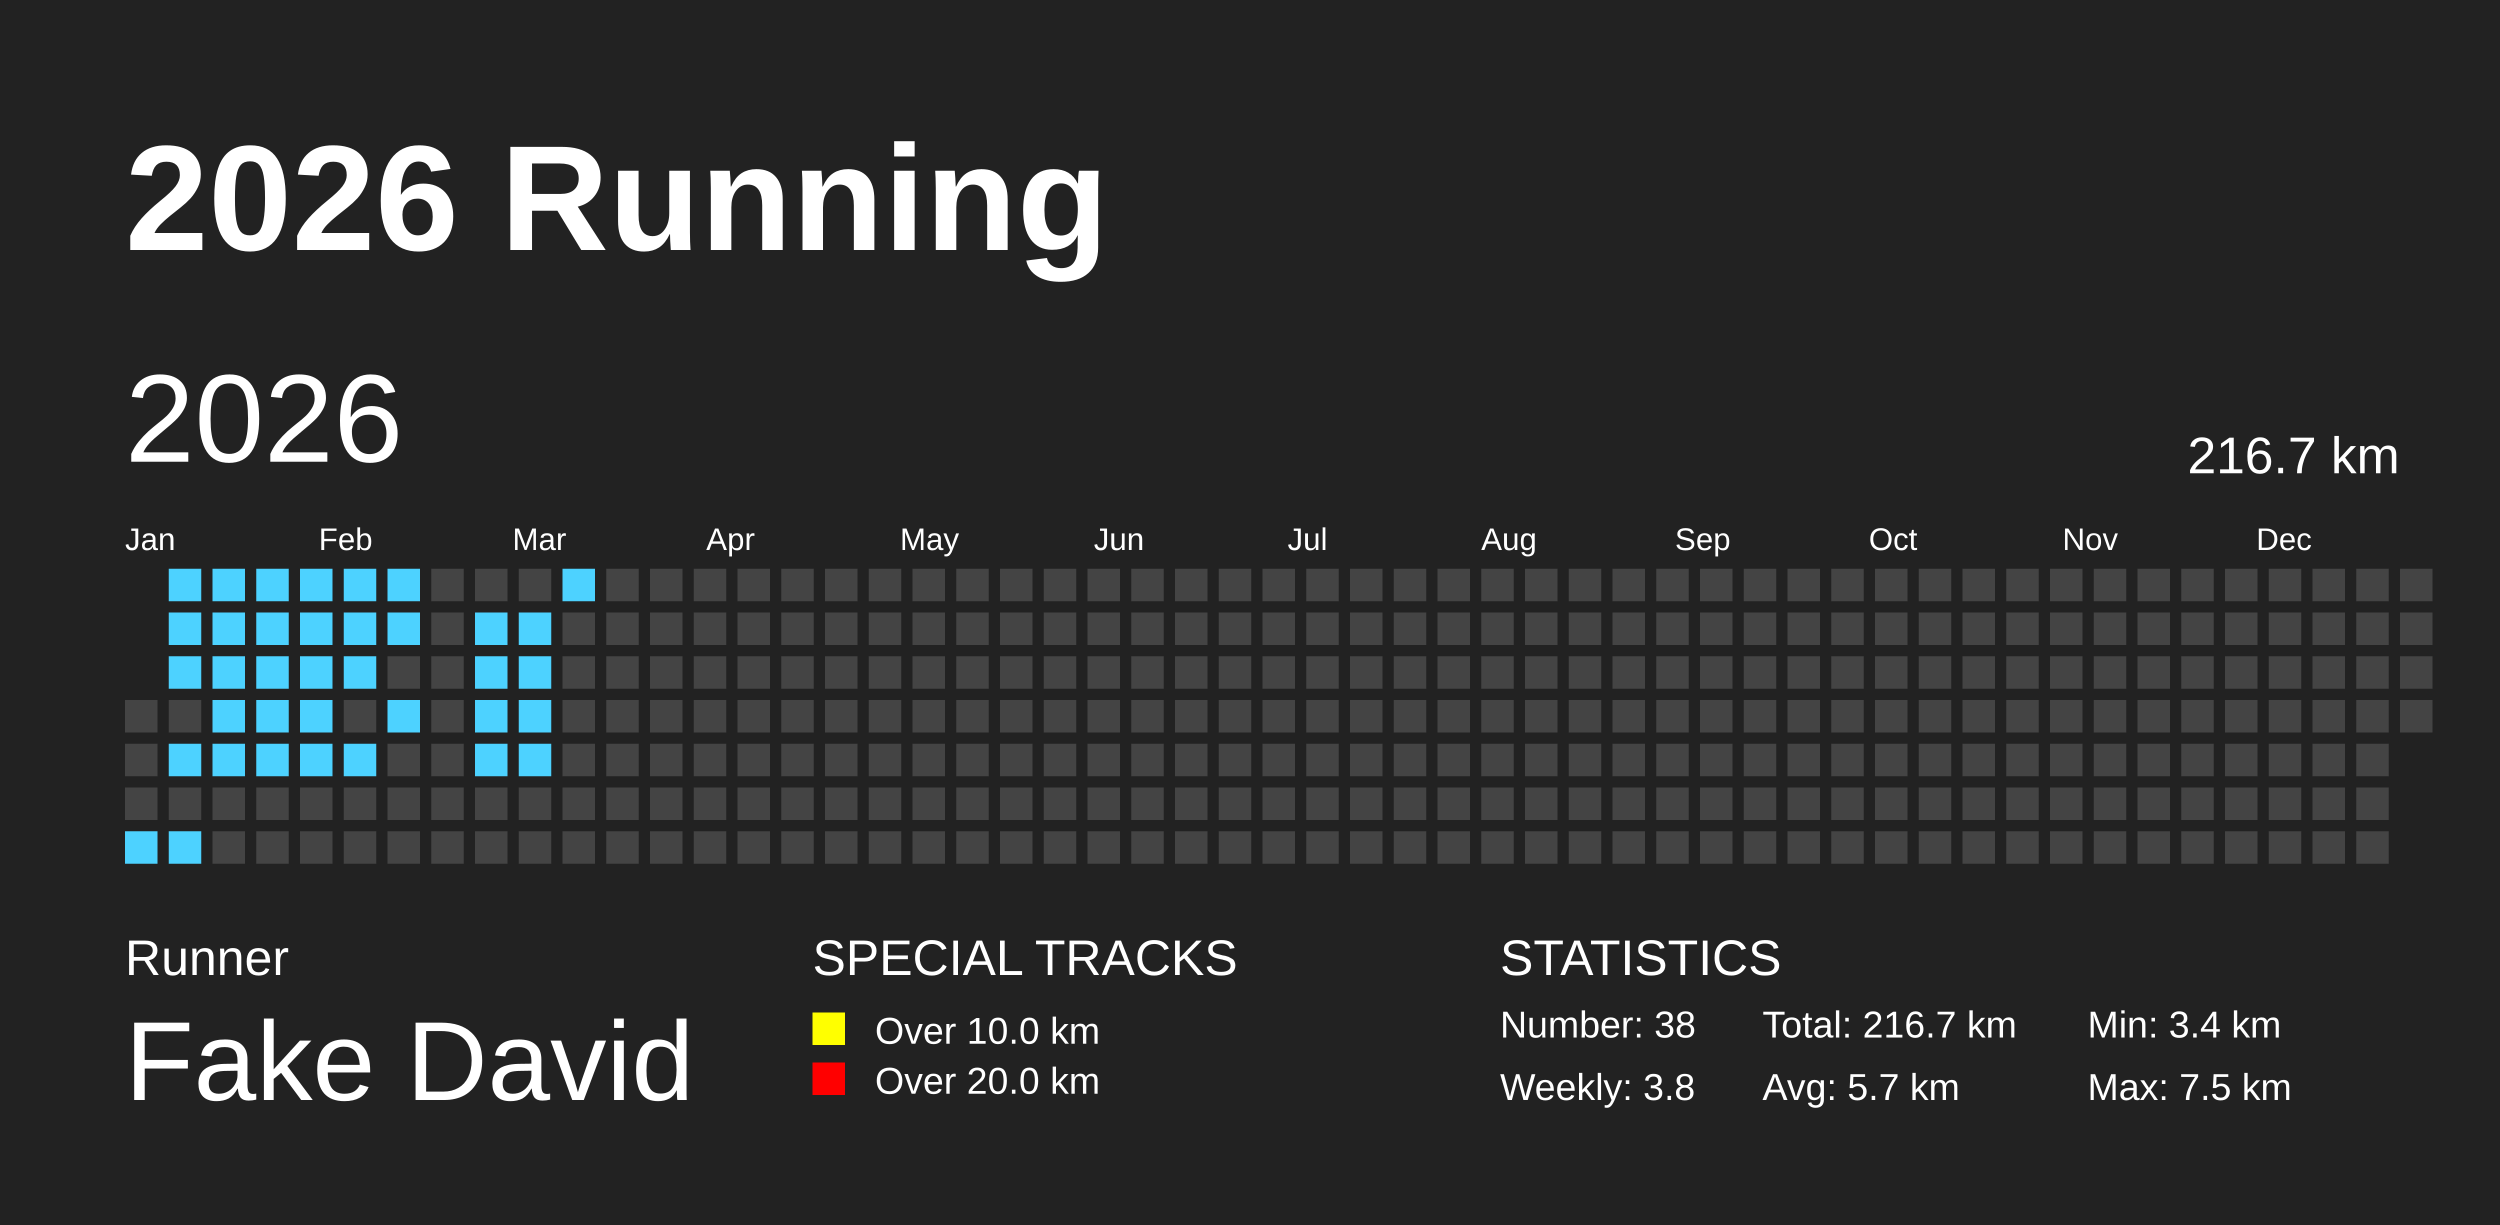
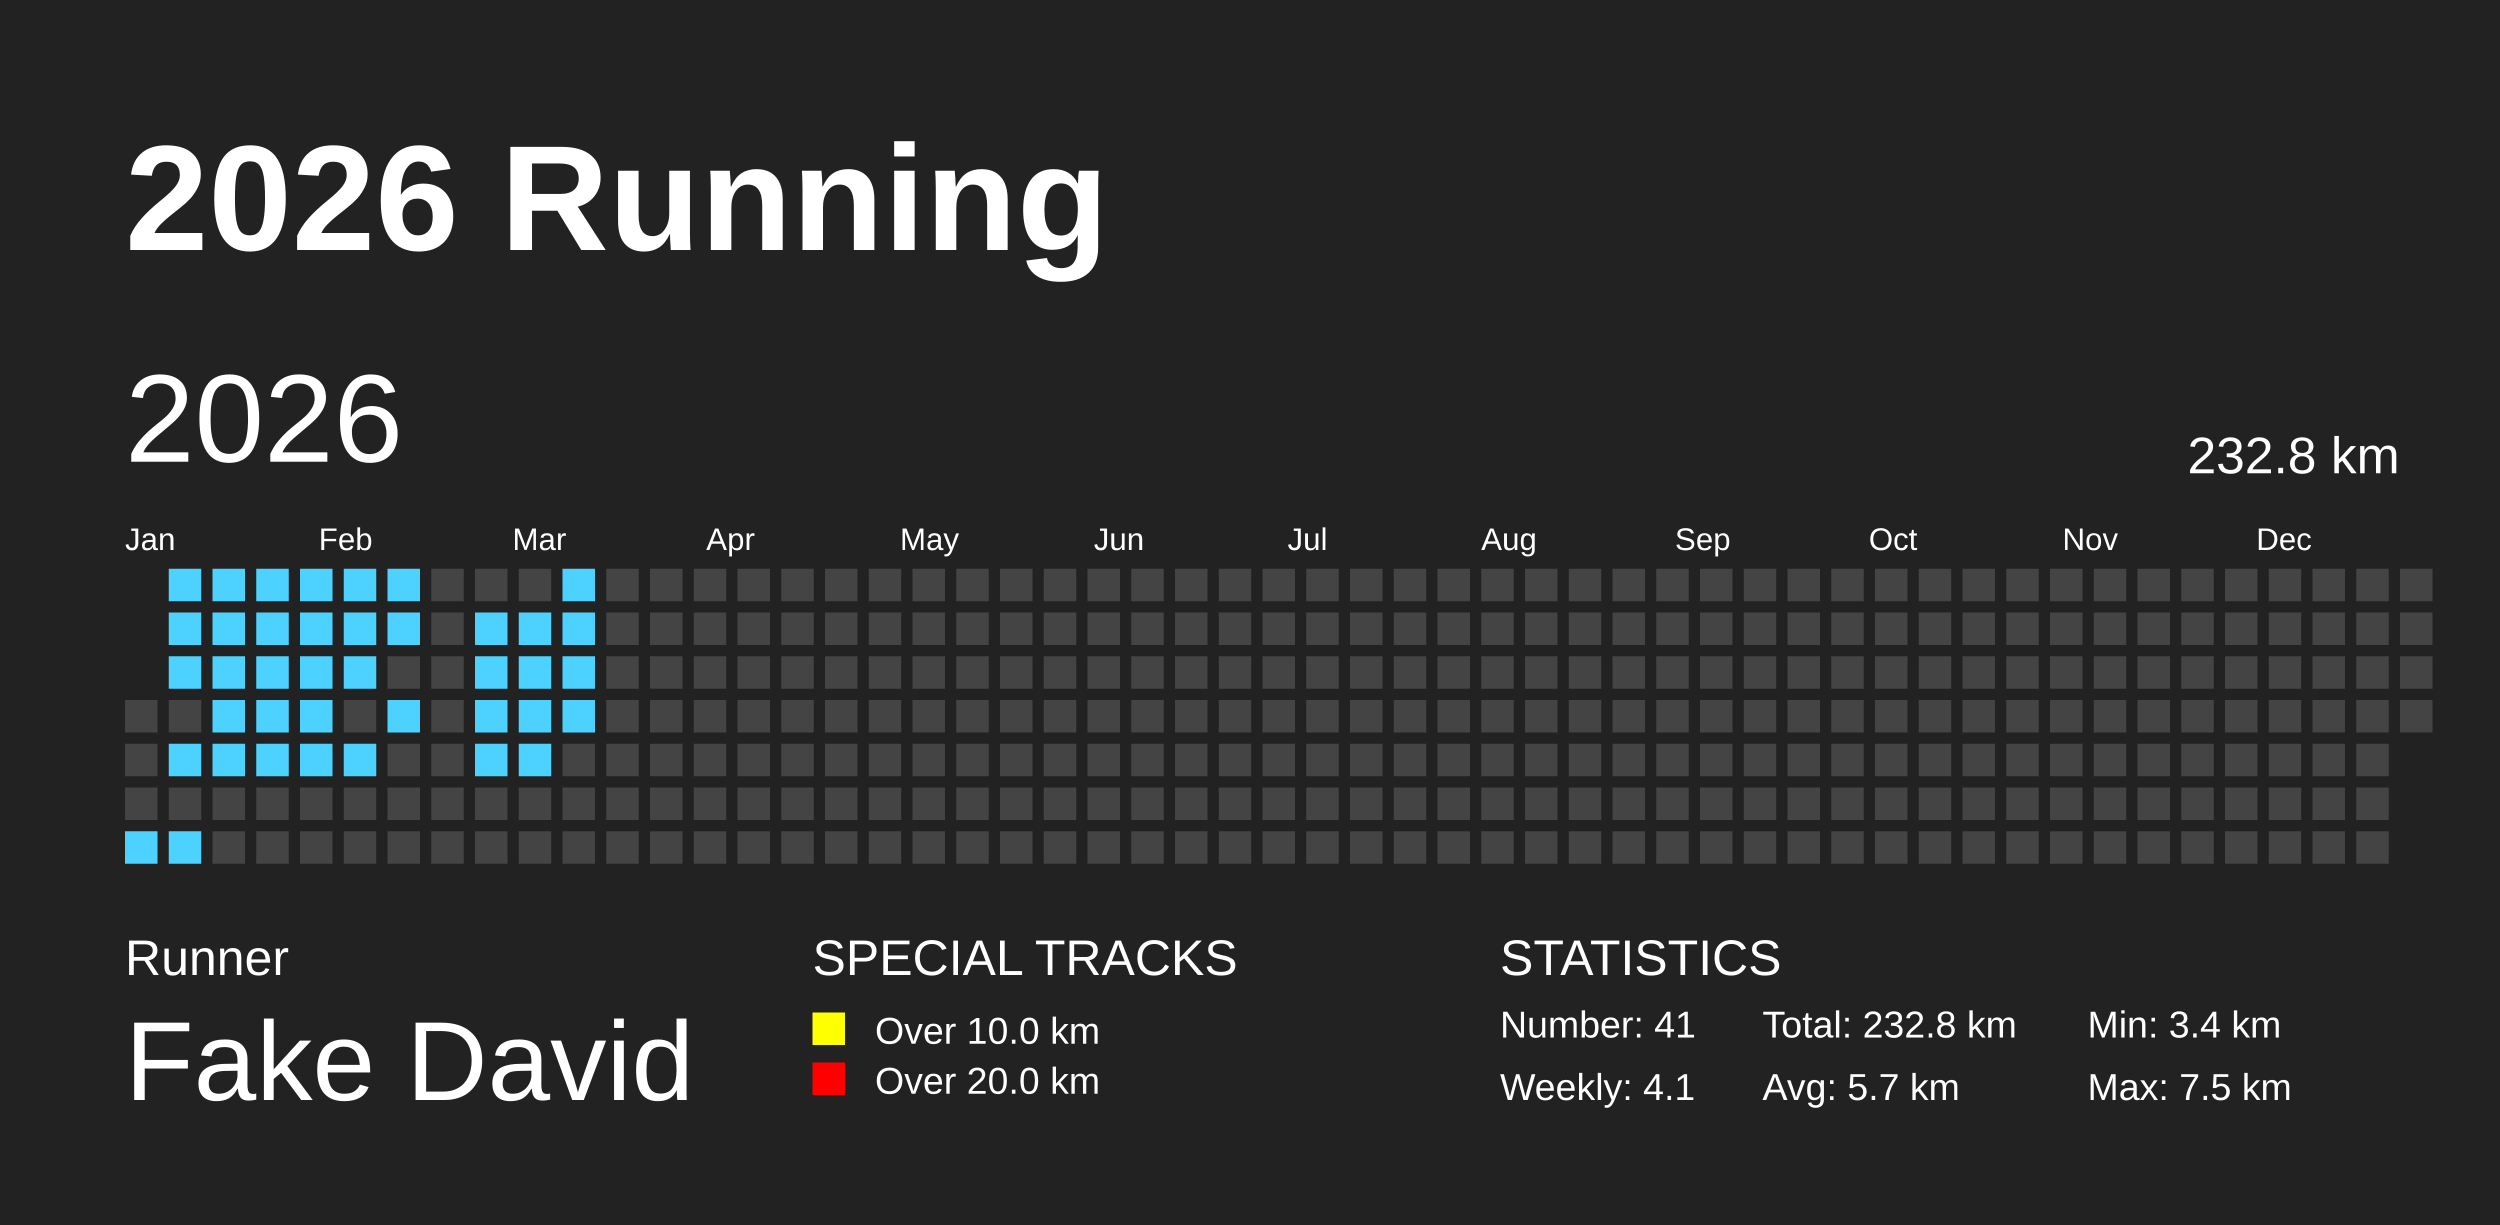
<svg xmlns="http://www.w3.org/2000/svg" baseProfile="full" height="98mm" version="1.1" viewBox="0,0,200,98" width="200mm">
  <defs />
  <rect fill="#222222" height="98" width="200" x="0" y="0" />
  <text fill="#FFFFFF" style="font-size:12px; font-family:Arial; font-weight:bold;" x="10" y="20">2026 Running</text>
  <text fill="#FFFFFF" style="font-size:4px; font-family:Arial" x="10" y="78">Runner</text>
  <text fill="#FFFFFF" style="font-size:9px; font-family:Arial" x="10" y="88">Fake David</text>
  <text fill="#FFFFFF" style="font-size:4px; font-family:Arial" x="65" y="78">SPECIAL TRACKS</text>
  <rect fill="yellow" height="2.6" width="2.6" x="65" y="81" />
  <text fill="#FFFFFF" style="font-size:3px; font-family:Arial" x="70" y="83.5">Over 10.0 km</text>
  <rect fill="red" height="2.6" width="2.6" x="65" y="85" />
  <text fill="#FFFFFF" style="font-size:3px; font-family:Arial" x="70" y="87.5">Over 20.0 km</text>
  <text fill="#FFFFFF" style="font-size:4px; font-family:Arial" x="120" y="78">STATISTICS</text>
-   <text fill="#FFFFFF" style="font-size:3px; font-family:Arial" x="120" y="83">Number: 38</text>
-   <text fill="#FFFFFF" style="font-size:3px; font-family:Arial" x="120" y="88">Weekly: 3.8</text>
-   <text fill="#FFFFFF" style="font-size:3px; font-family:Arial" x="141" y="83">Total: 216.7 km</text>
+   <text fill="#FFFFFF" style="font-size:3px; font-family:Arial" x="120" y="83">Number: 41</text>
+   <text fill="#FFFFFF" style="font-size:3px; font-family:Arial" x="120" y="88">Weekly: 4.1</text>
+   <text fill="#FFFFFF" style="font-size:3px; font-family:Arial" x="141" y="83">Total: 232.8 km</text>
  <text fill="#FFFFFF" style="font-size:3px; font-family:Arial" x="141" y="88">Avg: 5.7 km</text>
  <text fill="#FFFFFF" style="font-size:3px; font-family:Arial" x="167" y="83">Min: 3.4 km</text>
  <text fill="#FFFFFF" style="font-size:3px; font-family:Arial" x="167" y="88">Max: 7.5 km</text>
  <text dominant-baseline="hanging" fill="#FFFFFF" style="font-size:10.0px; font-family:Arial;" x="10" y="30">2026</text>
-   <text dominant-baseline="hanging" fill="#FFFFFF" style="font-size:4.125px; font-family:Arial;" x="175" y="35">216.7 km</text>
+   <text dominant-baseline="hanging" fill="#FFFFFF" style="font-size:4.125px; font-family:Arial;" x="175" y="35">232.8 km</text>
  <text fill="#FFFFFF" style="font-size:2.5px; font-family:Arial" x="10.0" y="44">Jan</text>
  <text fill="#FFFFFF" style="font-size:2.5px; font-family:Arial" x="25.5" y="44">Feb</text>
  <text fill="#FFFFFF" style="font-size:2.5px; font-family:Arial" x="41.0" y="44">Mar</text>
  <text fill="#FFFFFF" style="font-size:2.5px; font-family:Arial" x="56.5" y="44">Apr</text>
  <text fill="#FFFFFF" style="font-size:2.5px; font-family:Arial" x="72.0" y="44">May</text>
  <text fill="#FFFFFF" style="font-size:2.5px; font-family:Arial" x="87.5" y="44">Jun</text>
  <text fill="#FFFFFF" style="font-size:2.5px; font-family:Arial" x="103.0" y="44">Jul</text>
  <text fill="#FFFFFF" style="font-size:2.5px; font-family:Arial" x="118.5" y="44">Aug</text>
  <text fill="#FFFFFF" style="font-size:2.5px; font-family:Arial" x="134.0" y="44">Sep</text>
  <text fill="#FFFFFF" style="font-size:2.5px; font-family:Arial" x="149.5" y="44">Oct</text>
  <text fill="#FFFFFF" style="font-size:2.5px; font-family:Arial" x="165.0" y="44">Nov</text>
  <text fill="#FFFFFF" style="font-size:2.5px; font-family:Arial" x="180.5" y="44">Dec</text>
  <rect fill="#444444" height="2.6" width="2.6" x="10.0" y="56.0" />
  <rect fill="#444444" height="2.6" width="2.6" x="10.0" y="59.5" />
  <rect fill="#444444" height="2.6" width="2.6" x="10.0" y="63.0" />
  <rect fill="#4DD2FF" height="2.6" width="2.6" x="10.0" y="66.5" />
  <rect fill="#4DD2FF" height="2.6" width="2.6" x="13.5" y="45.5" />
  <rect fill="#4DD2FF" height="2.6" width="2.6" x="13.5" y="49.0" />
  <rect fill="#4DD2FF" height="2.6" width="2.6" x="13.5" y="52.5" />
  <rect fill="#444444" height="2.6" width="2.6" x="13.5" y="56.0" />
  <rect fill="#4DD2FF" height="2.6" width="2.6" x="13.5" y="59.5" />
  <rect fill="#444444" height="2.6" width="2.6" x="13.5" y="63.0" />
  <rect fill="#4DD2FF" height="2.6" width="2.6" x="13.5" y="66.5" />
  <rect fill="#4DD2FF" height="2.6" width="2.6" x="17.0" y="45.5" />
  <rect fill="#4DD2FF" height="2.6" width="2.6" x="17.0" y="49.0" />
  <rect fill="#4DD2FF" height="2.6" width="2.6" x="17.0" y="52.5" />
  <rect fill="#4DD2FF" height="2.6" width="2.6" x="17.0" y="56.0" />
  <rect fill="#4DD2FF" height="2.6" width="2.6" x="17.0" y="59.5" />
  <rect fill="#444444" height="2.6" width="2.6" x="17.0" y="63.0" />
  <rect fill="#444444" height="2.6" width="2.6" x="17.0" y="66.5" />
  <rect fill="#4DD2FF" height="2.6" width="2.6" x="20.5" y="45.5" />
  <rect fill="#4DD2FF" height="2.6" width="2.6" x="20.5" y="49.0" />
  <rect fill="#4DD2FF" height="2.6" width="2.6" x="20.5" y="52.5" />
  <rect fill="#4DD2FF" height="2.6" width="2.6" x="20.5" y="56.0" />
  <rect fill="#4DD2FF" height="2.6" width="2.6" x="20.5" y="59.5" />
  <rect fill="#444444" height="2.6" width="2.6" x="20.5" y="63.0" />
  <rect fill="#444444" height="2.6" width="2.6" x="20.5" y="66.5" />
  <rect fill="#4DD2FF" height="2.6" width="2.6" x="24.0" y="45.5" />
  <rect fill="#4DD2FF" height="2.6" width="2.6" x="24.0" y="49.0" />
  <rect fill="#4DD2FF" height="2.6" width="2.6" x="24.0" y="52.5" />
  <rect fill="#4DD2FF" height="2.6" width="2.6" x="24.0" y="56.0" />
  <rect fill="#4DD2FF" height="2.6" width="2.6" x="24.0" y="59.5" />
  <rect fill="#444444" height="2.6" width="2.6" x="24.0" y="63.0" />
  <rect fill="#444444" height="2.6" width="2.6" x="24.0" y="66.5" />
  <rect fill="#4DD2FF" height="2.6" width="2.6" x="27.5" y="45.5" />
  <rect fill="#4DD2FF" height="2.6" width="2.6" x="27.5" y="49.0" />
  <rect fill="#4DD2FF" height="2.6" width="2.6" x="27.5" y="52.5" />
  <rect fill="#444444" height="2.6" width="2.6" x="27.5" y="56.0" />
  <rect fill="#4DD2FF" height="2.6" width="2.6" x="27.5" y="59.5" />
  <rect fill="#444444" height="2.6" width="2.6" x="27.5" y="63.0" />
  <rect fill="#444444" height="2.6" width="2.6" x="27.5" y="66.5" />
  <rect fill="#4DD2FF" height="2.6" width="2.6" x="31.0" y="45.5" />
  <rect fill="#4DD2FF" height="2.6" width="2.6" x="31.0" y="49.0" />
  <rect fill="#444444" height="2.6" width="2.6" x="31.0" y="52.5" />
  <rect fill="#4DD2FF" height="2.6" width="2.6" x="31.0" y="56.0" />
  <rect fill="#444444" height="2.6" width="2.6" x="31.0" y="59.5" />
  <rect fill="#444444" height="2.6" width="2.6" x="31.0" y="63.0" />
  <rect fill="#444444" height="2.6" width="2.6" x="31.0" y="66.5" />
  <rect fill="#444444" height="2.6" width="2.6" x="34.5" y="45.5" />
  <rect fill="#444444" height="2.6" width="2.6" x="34.5" y="49.0" />
  <rect fill="#444444" height="2.6" width="2.6" x="34.5" y="52.5" />
  <rect fill="#444444" height="2.6" width="2.6" x="34.5" y="56.0" />
  <rect fill="#444444" height="2.6" width="2.6" x="34.5" y="59.5" />
  <rect fill="#444444" height="2.6" width="2.6" x="34.5" y="63.0" />
  <rect fill="#444444" height="2.6" width="2.6" x="34.5" y="66.5" />
  <rect fill="#444444" height="2.6" width="2.6" x="38.0" y="45.5" />
  <rect fill="#4DD2FF" height="2.6" width="2.6" x="38.0" y="49.0" />
  <rect fill="#4DD2FF" height="2.6" width="2.6" x="38.0" y="52.5" />
  <rect fill="#4DD2FF" height="2.6" width="2.6" x="38.0" y="56.0" />
  <rect fill="#4DD2FF" height="2.6" width="2.6" x="38.0" y="59.5" />
  <rect fill="#444444" height="2.6" width="2.6" x="38.0" y="63.0" />
  <rect fill="#444444" height="2.6" width="2.6" x="38.0" y="66.5" />
  <rect fill="#444444" height="2.6" width="2.6" x="41.5" y="45.5" />
  <rect fill="#4DD2FF" height="2.6" width="2.6" x="41.5" y="49.0" />
  <rect fill="#4DD2FF" height="2.6" width="2.6" x="41.5" y="52.5" />
  <rect fill="#4DD2FF" height="2.6" width="2.6" x="41.5" y="56.0" />
  <rect fill="#4DD2FF" height="2.6" width="2.6" x="41.5" y="59.5" />
  <rect fill="#444444" height="2.6" width="2.6" x="41.5" y="63.0" />
  <rect fill="#444444" height="2.6" width="2.6" x="41.5" y="66.5" />
  <rect fill="#4DD2FF" height="2.6" width="2.6" x="45.0" y="45.5" />
-   <rect fill="#444444" height="2.6" width="2.6" x="45.0" y="49.0" />
-   <rect fill="#444444" height="2.6" width="2.6" x="45.0" y="52.5" />
-   <rect fill="#444444" height="2.6" width="2.6" x="45.0" y="56.0" />
+   <rect fill="#4DD2FF" height="2.6" width="2.6" x="45.0" y="49.0" />
+   <rect fill="#4DD2FF" height="2.6" width="2.6" x="45.0" y="52.5" />
+   <rect fill="#4DD2FF" height="2.6" width="2.6" x="45.0" y="56.0" />
  <rect fill="#444444" height="2.6" width="2.6" x="45.0" y="59.5" />
  <rect fill="#444444" height="2.6" width="2.6" x="45.0" y="63.0" />
  <rect fill="#444444" height="2.6" width="2.6" x="45.0" y="66.5" />
  <rect fill="#444444" height="2.6" width="2.6" x="48.5" y="45.5" />
  <rect fill="#444444" height="2.6" width="2.6" x="48.5" y="49.0" />
  <rect fill="#444444" height="2.6" width="2.6" x="48.5" y="52.5" />
  <rect fill="#444444" height="2.6" width="2.6" x="48.5" y="56.0" />
  <rect fill="#444444" height="2.6" width="2.6" x="48.5" y="59.5" />
  <rect fill="#444444" height="2.6" width="2.6" x="48.5" y="63.0" />
  <rect fill="#444444" height="2.6" width="2.6" x="48.5" y="66.5" />
  <rect fill="#444444" height="2.6" width="2.6" x="52.0" y="45.5" />
  <rect fill="#444444" height="2.6" width="2.6" x="52.0" y="49.0" />
  <rect fill="#444444" height="2.6" width="2.6" x="52.0" y="52.5" />
  <rect fill="#444444" height="2.6" width="2.6" x="52.0" y="56.0" />
  <rect fill="#444444" height="2.6" width="2.6" x="52.0" y="59.5" />
  <rect fill="#444444" height="2.6" width="2.6" x="52.0" y="63.0" />
  <rect fill="#444444" height="2.6" width="2.6" x="52.0" y="66.5" />
  <rect fill="#444444" height="2.6" width="2.6" x="55.5" y="45.5" />
  <rect fill="#444444" height="2.6" width="2.6" x="55.5" y="49.0" />
  <rect fill="#444444" height="2.6" width="2.6" x="55.5" y="52.5" />
  <rect fill="#444444" height="2.6" width="2.6" x="55.5" y="56.0" />
  <rect fill="#444444" height="2.6" width="2.6" x="55.5" y="59.5" />
  <rect fill="#444444" height="2.6" width="2.6" x="55.5" y="63.0" />
  <rect fill="#444444" height="2.6" width="2.6" x="55.5" y="66.5" />
  <rect fill="#444444" height="2.6" width="2.6" x="59.0" y="45.5" />
  <rect fill="#444444" height="2.6" width="2.6" x="59.0" y="49.0" />
  <rect fill="#444444" height="2.6" width="2.6" x="59.0" y="52.5" />
  <rect fill="#444444" height="2.6" width="2.6" x="59.0" y="56.0" />
  <rect fill="#444444" height="2.6" width="2.6" x="59.0" y="59.5" />
  <rect fill="#444444" height="2.6" width="2.6" x="59.0" y="63.0" />
  <rect fill="#444444" height="2.6" width="2.6" x="59.0" y="66.5" />
  <rect fill="#444444" height="2.6" width="2.6" x="62.5" y="45.5" />
  <rect fill="#444444" height="2.6" width="2.6" x="62.5" y="49.0" />
  <rect fill="#444444" height="2.6" width="2.6" x="62.5" y="52.5" />
  <rect fill="#444444" height="2.6" width="2.6" x="62.5" y="56.0" />
  <rect fill="#444444" height="2.6" width="2.6" x="62.5" y="59.5" />
  <rect fill="#444444" height="2.6" width="2.6" x="62.5" y="63.0" />
  <rect fill="#444444" height="2.6" width="2.6" x="62.5" y="66.5" />
  <rect fill="#444444" height="2.6" width="2.6" x="66.0" y="45.5" />
  <rect fill="#444444" height="2.6" width="2.6" x="66.0" y="49.0" />
  <rect fill="#444444" height="2.6" width="2.6" x="66.0" y="52.5" />
  <rect fill="#444444" height="2.6" width="2.6" x="66.0" y="56.0" />
  <rect fill="#444444" height="2.6" width="2.6" x="66.0" y="59.5" />
  <rect fill="#444444" height="2.6" width="2.6" x="66.0" y="63.0" />
  <rect fill="#444444" height="2.6" width="2.6" x="66.0" y="66.5" />
  <rect fill="#444444" height="2.6" width="2.6" x="69.5" y="45.5" />
  <rect fill="#444444" height="2.6" width="2.6" x="69.5" y="49.0" />
  <rect fill="#444444" height="2.6" width="2.6" x="69.5" y="52.5" />
  <rect fill="#444444" height="2.6" width="2.6" x="69.5" y="56.0" />
  <rect fill="#444444" height="2.6" width="2.6" x="69.5" y="59.5" />
  <rect fill="#444444" height="2.6" width="2.6" x="69.5" y="63.0" />
  <rect fill="#444444" height="2.6" width="2.6" x="69.5" y="66.5" />
  <rect fill="#444444" height="2.6" width="2.6" x="73.0" y="45.5" />
  <rect fill="#444444" height="2.6" width="2.6" x="73.0" y="49.0" />
  <rect fill="#444444" height="2.6" width="2.6" x="73.0" y="52.5" />
  <rect fill="#444444" height="2.6" width="2.6" x="73.0" y="56.0" />
  <rect fill="#444444" height="2.6" width="2.6" x="73.0" y="59.5" />
  <rect fill="#444444" height="2.6" width="2.6" x="73.0" y="63.0" />
  <rect fill="#444444" height="2.6" width="2.6" x="73.0" y="66.5" />
  <rect fill="#444444" height="2.6" width="2.6" x="76.5" y="45.5" />
  <rect fill="#444444" height="2.6" width="2.6" x="76.5" y="49.0" />
  <rect fill="#444444" height="2.6" width="2.6" x="76.5" y="52.5" />
  <rect fill="#444444" height="2.6" width="2.6" x="76.5" y="56.0" />
  <rect fill="#444444" height="2.6" width="2.6" x="76.5" y="59.5" />
  <rect fill="#444444" height="2.6" width="2.6" x="76.5" y="63.0" />
  <rect fill="#444444" height="2.6" width="2.6" x="76.5" y="66.5" />
  <rect fill="#444444" height="2.6" width="2.6" x="80.0" y="45.5" />
  <rect fill="#444444" height="2.6" width="2.6" x="80.0" y="49.0" />
  <rect fill="#444444" height="2.6" width="2.6" x="80.0" y="52.5" />
  <rect fill="#444444" height="2.6" width="2.6" x="80.0" y="56.0" />
  <rect fill="#444444" height="2.6" width="2.6" x="80.0" y="59.5" />
  <rect fill="#444444" height="2.6" width="2.6" x="80.0" y="63.0" />
  <rect fill="#444444" height="2.6" width="2.6" x="80.0" y="66.5" />
  <rect fill="#444444" height="2.6" width="2.6" x="83.5" y="45.5" />
  <rect fill="#444444" height="2.6" width="2.6" x="83.5" y="49.0" />
  <rect fill="#444444" height="2.6" width="2.6" x="83.5" y="52.5" />
  <rect fill="#444444" height="2.6" width="2.6" x="83.5" y="56.0" />
  <rect fill="#444444" height="2.6" width="2.6" x="83.5" y="59.5" />
  <rect fill="#444444" height="2.6" width="2.6" x="83.5" y="63.0" />
  <rect fill="#444444" height="2.6" width="2.6" x="83.5" y="66.5" />
  <rect fill="#444444" height="2.6" width="2.6" x="87.0" y="45.5" />
  <rect fill="#444444" height="2.6" width="2.6" x="87.0" y="49.0" />
  <rect fill="#444444" height="2.6" width="2.6" x="87.0" y="52.5" />
  <rect fill="#444444" height="2.6" width="2.6" x="87.0" y="56.0" />
  <rect fill="#444444" height="2.6" width="2.6" x="87.0" y="59.5" />
  <rect fill="#444444" height="2.6" width="2.6" x="87.0" y="63.0" />
  <rect fill="#444444" height="2.6" width="2.6" x="87.0" y="66.5" />
  <rect fill="#444444" height="2.6" width="2.6" x="90.5" y="45.5" />
  <rect fill="#444444" height="2.6" width="2.6" x="90.5" y="49.0" />
  <rect fill="#444444" height="2.6" width="2.6" x="90.5" y="52.5" />
  <rect fill="#444444" height="2.6" width="2.6" x="90.5" y="56.0" />
  <rect fill="#444444" height="2.6" width="2.6" x="90.5" y="59.5" />
  <rect fill="#444444" height="2.6" width="2.6" x="90.5" y="63.0" />
  <rect fill="#444444" height="2.6" width="2.6" x="90.5" y="66.5" />
  <rect fill="#444444" height="2.6" width="2.6" x="94.0" y="45.5" />
  <rect fill="#444444" height="2.6" width="2.6" x="94.0" y="49.0" />
  <rect fill="#444444" height="2.6" width="2.6" x="94.0" y="52.5" />
  <rect fill="#444444" height="2.6" width="2.6" x="94.0" y="56.0" />
  <rect fill="#444444" height="2.6" width="2.6" x="94.0" y="59.5" />
  <rect fill="#444444" height="2.6" width="2.6" x="94.0" y="63.0" />
  <rect fill="#444444" height="2.6" width="2.6" x="94.0" y="66.5" />
  <rect fill="#444444" height="2.6" width="2.6" x="97.5" y="45.5" />
  <rect fill="#444444" height="2.6" width="2.6" x="97.5" y="49.0" />
  <rect fill="#444444" height="2.6" width="2.6" x="97.5" y="52.5" />
  <rect fill="#444444" height="2.6" width="2.6" x="97.5" y="56.0" />
  <rect fill="#444444" height="2.6" width="2.6" x="97.5" y="59.5" />
  <rect fill="#444444" height="2.6" width="2.6" x="97.5" y="63.0" />
  <rect fill="#444444" height="2.6" width="2.6" x="97.5" y="66.5" />
  <rect fill="#444444" height="2.6" width="2.6" x="101.0" y="45.5" />
  <rect fill="#444444" height="2.6" width="2.6" x="101.0" y="49.0" />
  <rect fill="#444444" height="2.6" width="2.6" x="101.0" y="52.5" />
  <rect fill="#444444" height="2.6" width="2.6" x="101.0" y="56.0" />
  <rect fill="#444444" height="2.6" width="2.6" x="101.0" y="59.5" />
  <rect fill="#444444" height="2.6" width="2.6" x="101.0" y="63.0" />
  <rect fill="#444444" height="2.6" width="2.6" x="101.0" y="66.5" />
  <rect fill="#444444" height="2.6" width="2.6" x="104.5" y="45.5" />
  <rect fill="#444444" height="2.6" width="2.6" x="104.5" y="49.0" />
  <rect fill="#444444" height="2.6" width="2.6" x="104.5" y="52.5" />
  <rect fill="#444444" height="2.6" width="2.6" x="104.5" y="56.0" />
  <rect fill="#444444" height="2.6" width="2.6" x="104.5" y="59.5" />
  <rect fill="#444444" height="2.6" width="2.6" x="104.5" y="63.0" />
  <rect fill="#444444" height="2.6" width="2.6" x="104.5" y="66.5" />
  <rect fill="#444444" height="2.6" width="2.6" x="108.0" y="45.5" />
  <rect fill="#444444" height="2.6" width="2.6" x="108.0" y="49.0" />
  <rect fill="#444444" height="2.6" width="2.6" x="108.0" y="52.5" />
  <rect fill="#444444" height="2.6" width="2.6" x="108.0" y="56.0" />
  <rect fill="#444444" height="2.6" width="2.6" x="108.0" y="59.5" />
  <rect fill="#444444" height="2.6" width="2.6" x="108.0" y="63.0" />
  <rect fill="#444444" height="2.6" width="2.6" x="108.0" y="66.5" />
  <rect fill="#444444" height="2.6" width="2.6" x="111.5" y="45.5" />
  <rect fill="#444444" height="2.6" width="2.6" x="111.5" y="49.0" />
  <rect fill="#444444" height="2.6" width="2.6" x="111.5" y="52.5" />
  <rect fill="#444444" height="2.6" width="2.6" x="111.5" y="56.0" />
  <rect fill="#444444" height="2.6" width="2.6" x="111.5" y="59.5" />
  <rect fill="#444444" height="2.6" width="2.6" x="111.5" y="63.0" />
  <rect fill="#444444" height="2.6" width="2.6" x="111.5" y="66.5" />
  <rect fill="#444444" height="2.6" width="2.6" x="115.0" y="45.5" />
  <rect fill="#444444" height="2.6" width="2.6" x="115.0" y="49.0" />
  <rect fill="#444444" height="2.6" width="2.6" x="115.0" y="52.5" />
  <rect fill="#444444" height="2.6" width="2.6" x="115.0" y="56.0" />
  <rect fill="#444444" height="2.6" width="2.6" x="115.0" y="59.5" />
  <rect fill="#444444" height="2.6" width="2.6" x="115.0" y="63.0" />
  <rect fill="#444444" height="2.6" width="2.6" x="115.0" y="66.5" />
  <rect fill="#444444" height="2.6" width="2.6" x="118.5" y="45.5" />
  <rect fill="#444444" height="2.6" width="2.6" x="118.5" y="49.0" />
  <rect fill="#444444" height="2.6" width="2.6" x="118.5" y="52.5" />
  <rect fill="#444444" height="2.6" width="2.6" x="118.5" y="56.0" />
  <rect fill="#444444" height="2.6" width="2.6" x="118.5" y="59.5" />
  <rect fill="#444444" height="2.6" width="2.6" x="118.5" y="63.0" />
  <rect fill="#444444" height="2.6" width="2.6" x="118.5" y="66.5" />
  <rect fill="#444444" height="2.6" width="2.6" x="122.0" y="45.5" />
  <rect fill="#444444" height="2.6" width="2.6" x="122.0" y="49.0" />
  <rect fill="#444444" height="2.6" width="2.6" x="122.0" y="52.5" />
  <rect fill="#444444" height="2.6" width="2.6" x="122.0" y="56.0" />
  <rect fill="#444444" height="2.6" width="2.6" x="122.0" y="59.5" />
  <rect fill="#444444" height="2.6" width="2.6" x="122.0" y="63.0" />
  <rect fill="#444444" height="2.6" width="2.6" x="122.0" y="66.5" />
  <rect fill="#444444" height="2.6" width="2.6" x="125.5" y="45.5" />
  <rect fill="#444444" height="2.6" width="2.6" x="125.5" y="49.0" />
  <rect fill="#444444" height="2.6" width="2.6" x="125.5" y="52.5" />
  <rect fill="#444444" height="2.6" width="2.6" x="125.5" y="56.0" />
  <rect fill="#444444" height="2.6" width="2.6" x="125.5" y="59.5" />
  <rect fill="#444444" height="2.6" width="2.6" x="125.5" y="63.0" />
  <rect fill="#444444" height="2.6" width="2.6" x="125.5" y="66.5" />
  <rect fill="#444444" height="2.6" width="2.6" x="129.0" y="45.5" />
  <rect fill="#444444" height="2.6" width="2.6" x="129.0" y="49.0" />
  <rect fill="#444444" height="2.6" width="2.6" x="129.0" y="52.5" />
  <rect fill="#444444" height="2.6" width="2.6" x="129.0" y="56.0" />
  <rect fill="#444444" height="2.6" width="2.6" x="129.0" y="59.5" />
  <rect fill="#444444" height="2.6" width="2.6" x="129.0" y="63.0" />
  <rect fill="#444444" height="2.6" width="2.6" x="129.0" y="66.5" />
  <rect fill="#444444" height="2.6" width="2.6" x="132.5" y="45.5" />
  <rect fill="#444444" height="2.6" width="2.6" x="132.5" y="49.0" />
  <rect fill="#444444" height="2.6" width="2.6" x="132.5" y="52.5" />
  <rect fill="#444444" height="2.6" width="2.6" x="132.5" y="56.0" />
  <rect fill="#444444" height="2.6" width="2.6" x="132.5" y="59.5" />
  <rect fill="#444444" height="2.6" width="2.6" x="132.5" y="63.0" />
  <rect fill="#444444" height="2.6" width="2.6" x="132.5" y="66.5" />
  <rect fill="#444444" height="2.6" width="2.6" x="136.0" y="45.5" />
  <rect fill="#444444" height="2.6" width="2.6" x="136.0" y="49.0" />
  <rect fill="#444444" height="2.6" width="2.6" x="136.0" y="52.5" />
  <rect fill="#444444" height="2.6" width="2.6" x="136.0" y="56.0" />
  <rect fill="#444444" height="2.6" width="2.6" x="136.0" y="59.5" />
  <rect fill="#444444" height="2.6" width="2.6" x="136.0" y="63.0" />
  <rect fill="#444444" height="2.6" width="2.6" x="136.0" y="66.5" />
  <rect fill="#444444" height="2.6" width="2.6" x="139.5" y="45.5" />
  <rect fill="#444444" height="2.6" width="2.6" x="139.5" y="49.0" />
  <rect fill="#444444" height="2.6" width="2.6" x="139.5" y="52.5" />
  <rect fill="#444444" height="2.6" width="2.6" x="139.5" y="56.0" />
  <rect fill="#444444" height="2.6" width="2.6" x="139.5" y="59.5" />
  <rect fill="#444444" height="2.6" width="2.6" x="139.5" y="63.0" />
  <rect fill="#444444" height="2.6" width="2.6" x="139.5" y="66.5" />
  <rect fill="#444444" height="2.6" width="2.6" x="143.0" y="45.5" />
  <rect fill="#444444" height="2.6" width="2.6" x="143.0" y="49.0" />
  <rect fill="#444444" height="2.6" width="2.6" x="143.0" y="52.5" />
  <rect fill="#444444" height="2.6" width="2.6" x="143.0" y="56.0" />
  <rect fill="#444444" height="2.6" width="2.6" x="143.0" y="59.5" />
  <rect fill="#444444" height="2.6" width="2.6" x="143.0" y="63.0" />
  <rect fill="#444444" height="2.6" width="2.6" x="143.0" y="66.5" />
  <rect fill="#444444" height="2.6" width="2.6" x="146.5" y="45.5" />
  <rect fill="#444444" height="2.6" width="2.6" x="146.5" y="49.0" />
  <rect fill="#444444" height="2.6" width="2.6" x="146.5" y="52.5" />
  <rect fill="#444444" height="2.6" width="2.6" x="146.5" y="56.0" />
  <rect fill="#444444" height="2.6" width="2.6" x="146.5" y="59.5" />
  <rect fill="#444444" height="2.6" width="2.6" x="146.5" y="63.0" />
  <rect fill="#444444" height="2.6" width="2.6" x="146.5" y="66.5" />
  <rect fill="#444444" height="2.6" width="2.6" x="150.0" y="45.5" />
  <rect fill="#444444" height="2.6" width="2.6" x="150.0" y="49.0" />
  <rect fill="#444444" height="2.6" width="2.6" x="150.0" y="52.5" />
  <rect fill="#444444" height="2.6" width="2.6" x="150.0" y="56.0" />
  <rect fill="#444444" height="2.6" width="2.6" x="150.0" y="59.5" />
  <rect fill="#444444" height="2.6" width="2.6" x="150.0" y="63.0" />
  <rect fill="#444444" height="2.6" width="2.6" x="150.0" y="66.5" />
  <rect fill="#444444" height="2.6" width="2.6" x="153.5" y="45.5" />
  <rect fill="#444444" height="2.6" width="2.6" x="153.5" y="49.0" />
  <rect fill="#444444" height="2.6" width="2.6" x="153.5" y="52.5" />
  <rect fill="#444444" height="2.6" width="2.6" x="153.5" y="56.0" />
  <rect fill="#444444" height="2.6" width="2.6" x="153.5" y="59.5" />
  <rect fill="#444444" height="2.6" width="2.6" x="153.5" y="63.0" />
  <rect fill="#444444" height="2.6" width="2.6" x="153.5" y="66.5" />
  <rect fill="#444444" height="2.6" width="2.6" x="157.0" y="45.5" />
  <rect fill="#444444" height="2.6" width="2.6" x="157.0" y="49.0" />
  <rect fill="#444444" height="2.6" width="2.6" x="157.0" y="52.5" />
  <rect fill="#444444" height="2.6" width="2.6" x="157.0" y="56.0" />
  <rect fill="#444444" height="2.6" width="2.6" x="157.0" y="59.5" />
  <rect fill="#444444" height="2.6" width="2.6" x="157.0" y="63.0" />
  <rect fill="#444444" height="2.6" width="2.6" x="157.0" y="66.5" />
  <rect fill="#444444" height="2.6" width="2.6" x="160.5" y="45.5" />
  <rect fill="#444444" height="2.6" width="2.6" x="160.5" y="49.0" />
  <rect fill="#444444" height="2.6" width="2.6" x="160.5" y="52.5" />
  <rect fill="#444444" height="2.6" width="2.6" x="160.5" y="56.0" />
  <rect fill="#444444" height="2.6" width="2.6" x="160.5" y="59.5" />
  <rect fill="#444444" height="2.6" width="2.6" x="160.5" y="63.0" />
  <rect fill="#444444" height="2.6" width="2.6" x="160.5" y="66.5" />
  <rect fill="#444444" height="2.6" width="2.6" x="164.0" y="45.5" />
  <rect fill="#444444" height="2.6" width="2.6" x="164.0" y="49.0" />
  <rect fill="#444444" height="2.6" width="2.6" x="164.0" y="52.5" />
  <rect fill="#444444" height="2.6" width="2.6" x="164.0" y="56.0" />
  <rect fill="#444444" height="2.6" width="2.6" x="164.0" y="59.5" />
  <rect fill="#444444" height="2.6" width="2.6" x="164.0" y="63.0" />
  <rect fill="#444444" height="2.6" width="2.6" x="164.0" y="66.5" />
  <rect fill="#444444" height="2.6" width="2.6" x="167.5" y="45.5" />
  <rect fill="#444444" height="2.6" width="2.6" x="167.5" y="49.0" />
  <rect fill="#444444" height="2.6" width="2.6" x="167.5" y="52.5" />
  <rect fill="#444444" height="2.6" width="2.6" x="167.5" y="56.0" />
  <rect fill="#444444" height="2.6" width="2.6" x="167.5" y="59.5" />
  <rect fill="#444444" height="2.6" width="2.6" x="167.5" y="63.0" />
  <rect fill="#444444" height="2.6" width="2.6" x="167.5" y="66.5" />
  <rect fill="#444444" height="2.6" width="2.6" x="171.0" y="45.5" />
  <rect fill="#444444" height="2.6" width="2.6" x="171.0" y="49.0" />
  <rect fill="#444444" height="2.6" width="2.6" x="171.0" y="52.5" />
  <rect fill="#444444" height="2.6" width="2.6" x="171.0" y="56.0" />
  <rect fill="#444444" height="2.6" width="2.6" x="171.0" y="59.5" />
  <rect fill="#444444" height="2.6" width="2.6" x="171.0" y="63.0" />
  <rect fill="#444444" height="2.6" width="2.6" x="171.0" y="66.5" />
  <rect fill="#444444" height="2.6" width="2.6" x="174.5" y="45.5" />
  <rect fill="#444444" height="2.6" width="2.6" x="174.5" y="49.0" />
  <rect fill="#444444" height="2.6" width="2.6" x="174.5" y="52.5" />
  <rect fill="#444444" height="2.6" width="2.6" x="174.5" y="56.0" />
  <rect fill="#444444" height="2.6" width="2.6" x="174.5" y="59.5" />
  <rect fill="#444444" height="2.6" width="2.6" x="174.5" y="63.0" />
  <rect fill="#444444" height="2.6" width="2.6" x="174.5" y="66.5" />
  <rect fill="#444444" height="2.6" width="2.6" x="178.0" y="45.5" />
  <rect fill="#444444" height="2.6" width="2.6" x="178.0" y="49.0" />
  <rect fill="#444444" height="2.6" width="2.6" x="178.0" y="52.5" />
  <rect fill="#444444" height="2.6" width="2.6" x="178.0" y="56.0" />
  <rect fill="#444444" height="2.6" width="2.6" x="178.0" y="59.5" />
  <rect fill="#444444" height="2.6" width="2.6" x="178.0" y="63.0" />
  <rect fill="#444444" height="2.6" width="2.6" x="178.0" y="66.5" />
  <rect fill="#444444" height="2.6" width="2.6" x="181.5" y="45.5" />
  <rect fill="#444444" height="2.6" width="2.6" x="181.5" y="49.0" />
  <rect fill="#444444" height="2.6" width="2.6" x="181.5" y="52.5" />
  <rect fill="#444444" height="2.6" width="2.6" x="181.5" y="56.0" />
  <rect fill="#444444" height="2.6" width="2.6" x="181.5" y="59.5" />
  <rect fill="#444444" height="2.6" width="2.6" x="181.5" y="63.0" />
  <rect fill="#444444" height="2.6" width="2.6" x="181.5" y="66.5" />
  <rect fill="#444444" height="2.6" width="2.6" x="185.0" y="45.5" />
  <rect fill="#444444" height="2.6" width="2.6" x="185.0" y="49.0" />
  <rect fill="#444444" height="2.6" width="2.6" x="185.0" y="52.5" />
  <rect fill="#444444" height="2.6" width="2.6" x="185.0" y="56.0" />
  <rect fill="#444444" height="2.6" width="2.6" x="185.0" y="59.5" />
  <rect fill="#444444" height="2.6" width="2.6" x="185.0" y="63.0" />
  <rect fill="#444444" height="2.6" width="2.6" x="185.0" y="66.5" />
  <rect fill="#444444" height="2.6" width="2.6" x="188.5" y="45.5" />
  <rect fill="#444444" height="2.6" width="2.6" x="188.5" y="49.0" />
  <rect fill="#444444" height="2.6" width="2.6" x="188.5" y="52.5" />
  <rect fill="#444444" height="2.6" width="2.6" x="188.5" y="56.0" />
  <rect fill="#444444" height="2.6" width="2.6" x="188.5" y="59.5" />
  <rect fill="#444444" height="2.6" width="2.6" x="188.5" y="63.0" />
  <rect fill="#444444" height="2.6" width="2.6" x="188.5" y="66.5" />
  <rect fill="#444444" height="2.6" width="2.6" x="192.0" y="45.5" />
  <rect fill="#444444" height="2.6" width="2.6" x="192.0" y="49.0" />
  <rect fill="#444444" height="2.6" width="2.6" x="192.0" y="52.5" />
  <rect fill="#444444" height="2.6" width="2.6" x="192.0" y="56.0" />
</svg>
